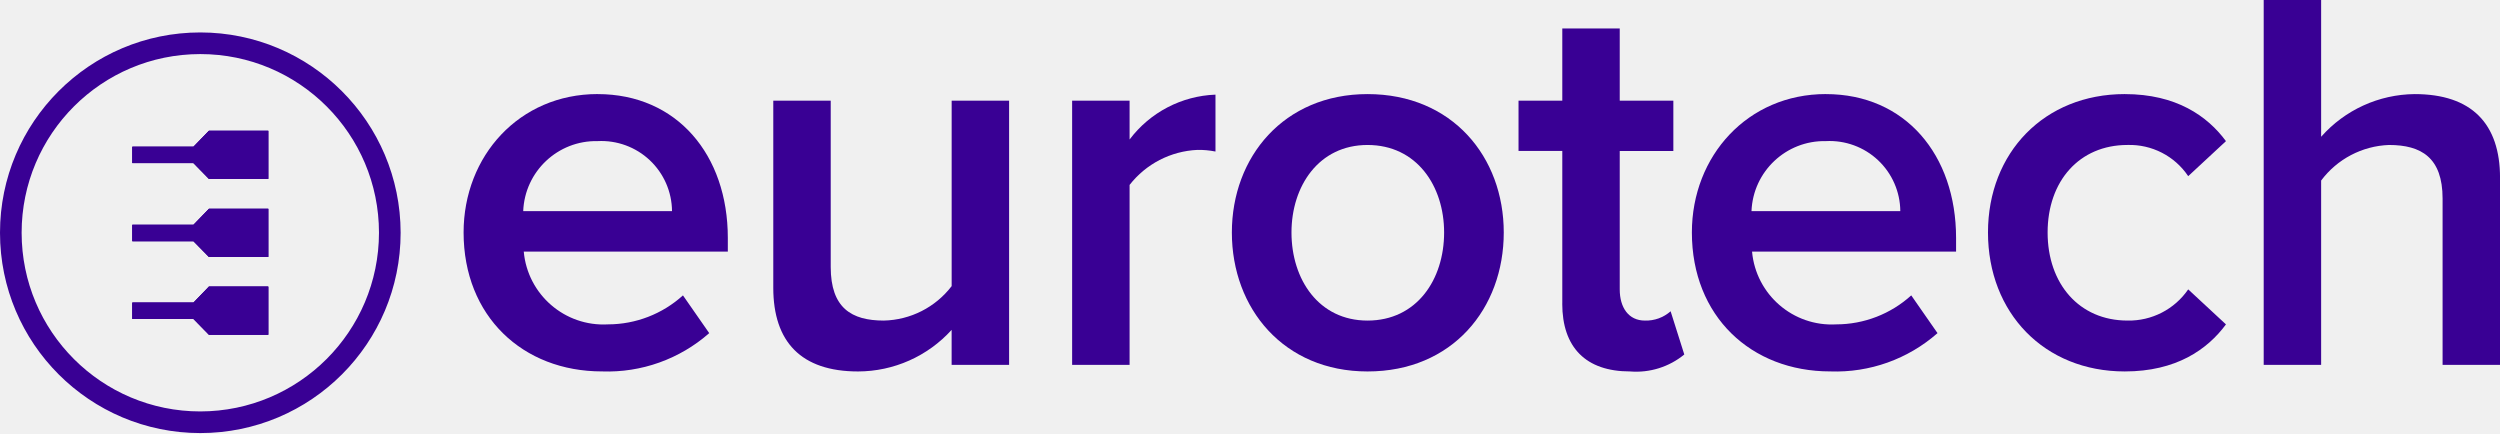
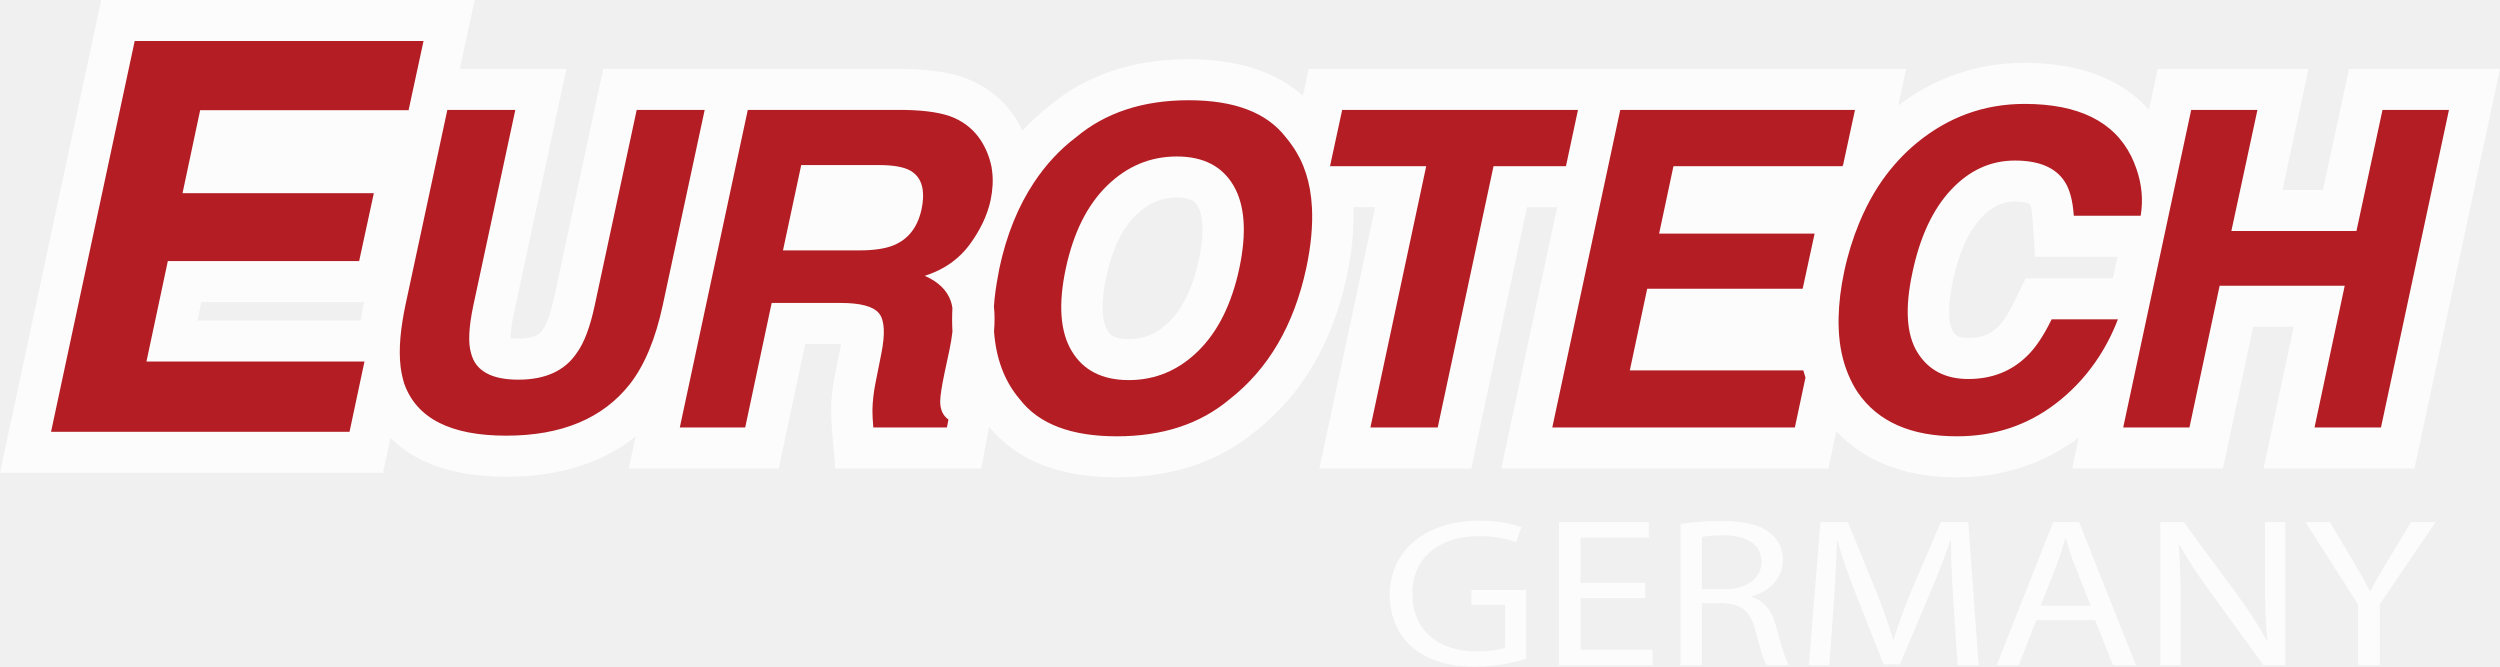
- <svg xmlns="http://www.w3.org/2000/svg" width="225.969" height="39.144" data-name="Raggruppa 256">
+ <svg xmlns="http://www.w3.org/2000/svg" width="105" height="28" viewBox="0 0 105 28" fill="none">
+   <g clip-path="url(#clip0_209_9727)">
+     <path d="M64.099 27.67C63.695 27.795 62.897 28 61.953 28C60.896 28 60.025 27.768 59.341 27.206C58.739 26.707 58.367 25.905 58.367 24.968C58.377 23.176 59.808 21.866 62.15 21.866C62.959 21.866 63.591 22.017 63.892 22.142L63.674 22.775C63.301 22.633 62.835 22.517 62.13 22.517C60.43 22.517 59.32 23.426 59.32 24.933C59.32 26.458 60.388 27.358 62.016 27.358C62.607 27.358 63.011 27.287 63.218 27.197V25.405H61.798V24.781H64.099V27.67Z" fill="#FCFCFC" />
+     <path d="M69.097 25.12H66.38V27.287H69.408V27.938H65.479V21.928H69.252V22.579H66.38V24.478H69.097V25.12Z" fill="#FCFCFC" />
+     <path d="M71.481 24.746H72.404C73.368 24.746 73.98 24.291 73.98 23.604C73.98 22.829 73.326 22.489 72.373 22.481C71.937 22.481 71.626 22.516 71.481 22.552V24.746ZM70.579 22.008C71.035 21.928 71.689 21.883 72.311 21.883C73.275 21.883 73.897 22.035 74.332 22.374C74.685 22.641 74.882 23.051 74.882 23.515C74.882 24.309 74.301 24.835 73.565 25.049V25.075C74.104 25.236 74.425 25.664 74.591 26.288C74.82 27.126 74.985 27.706 75.13 27.938H74.197C74.083 27.768 73.928 27.251 73.731 26.502C73.523 25.673 73.15 25.361 72.331 25.334H71.481V27.938H70.579V22.008Z" fill="#FCFCFC" />
+     <path d="M82.045 25.298C81.994 24.46 81.931 23.453 81.942 22.704H81.91C81.672 23.408 81.382 24.157 81.029 24.986L79.796 27.902H79.112L77.981 25.04C77.65 24.193 77.37 23.417 77.173 22.704H77.152C77.131 23.453 77.08 24.46 77.017 25.361L76.831 27.938H75.97L76.458 21.928H77.608L78.8 24.835C79.091 25.575 79.329 26.235 79.505 26.859H79.536C79.713 26.252 79.962 25.592 80.272 24.835L81.517 21.928H82.667L83.103 27.938H82.222L82.045 25.298Z" fill="#FCFCFC" />
+     <path d="M87.81 25.441L87.126 23.711C86.97 23.319 86.867 22.962 86.763 22.614H86.742C86.638 22.971 86.525 23.337 86.39 23.702L85.705 25.441H87.81ZM85.519 26.047L84.793 27.938H83.86L86.234 21.928H87.323L89.707 27.938H88.743L87.996 26.047H85.519Z" fill="#FCFCFC" />
+     <path d="M90.734 27.938V21.928H91.718L93.958 24.968C94.476 25.673 94.881 26.306 95.212 26.921L95.233 26.912C95.15 26.11 95.129 25.379 95.129 24.442V21.928H95.98V27.938H95.067L92.849 24.888C92.361 24.219 91.895 23.533 91.542 22.882L91.511 22.891C91.563 23.649 91.584 24.371 91.584 25.37V27.938H90.734Z" fill="#FCFCFC" />
+     <path d="M99.038 27.938V25.387L96.83 21.928H97.856L98.841 23.587C99.111 24.041 99.318 24.407 99.535 24.826H99.556C99.754 24.433 99.992 24.041 100.261 23.587L101.267 21.928H102.293L99.95 25.379V27.938H99.038Z" fill="#FCFCFC" />
+     <path d="M1.072 18.996L4.953 0.862H18.863L17.861 5.491H9.111L8.736 7.253H16.776L15.785 11.826H7.753L7.222 14.323H16.379L15.384 18.996H1.072Z" fill="#B31D23" />
+     <path d="M21.26 19.16C18.536 19.16 16.822 18.237 16.165 16.417C15.832 15.457 15.838 14.223 16.179 12.635L18.085 3.755H22.716L20.732 12.995C20.51 14.039 20.576 14.449 20.614 14.576L20.626 14.621C20.657 14.748 20.739 15.084 21.77 15.084C22.881 15.084 23.289 14.664 23.5 14.348L23.522 14.316C23.684 14.096 23.922 13.625 24.131 12.637L26.038 3.755H30.669L28.685 12.995C28.355 14.532 27.837 15.764 27.146 16.653C25.838 18.318 23.859 19.16 21.26 19.16Z" fill="#B31D23" />
+     <path d="M36.068 9.655C36.707 9.655 37.035 9.574 37.198 9.506C37.437 9.407 37.722 9.219 37.855 8.614C37.883 8.48 37.967 8.009 37.801 7.913C37.782 7.902 37.575 7.795 36.916 7.795H34.354L33.957 9.655H36.068ZM35.879 18.816L35.813 18.025C35.787 17.704 35.774 17.447 35.774 17.24C35.781 16.802 35.829 16.362 35.918 15.921L36.164 14.684C36.29 14.057 36.252 13.784 36.232 13.7C36.171 13.676 35.926 13.586 35.31 13.586H33.115L32.002 18.816H27.48L30.704 3.755H38.001C39.086 3.776 39.885 3.915 40.462 4.178C41.074 4.458 41.565 4.878 41.922 5.425C42.2 5.854 42.393 6.332 42.496 6.847C42.601 7.369 42.587 7.956 42.454 8.592C42.286 9.351 41.938 10.088 41.414 10.796C41.139 11.168 40.812 11.487 40.436 11.753C40.568 11.936 40.672 12.136 40.749 12.353C40.966 12.967 40.957 13.801 40.72 14.904L40.529 15.799C40.369 16.562 40.356 16.804 40.356 16.86C40.356 16.895 40.359 16.919 40.361 16.934L40.791 17.237L40.49 18.816H35.879Z" fill="#B31D23" />
+     <path d="M49.425 7.433C48.541 7.433 47.784 7.752 47.111 8.408C46.402 9.098 45.899 10.121 45.614 11.447C45.34 12.724 45.389 13.685 45.758 14.303C45.963 14.646 46.357 15.102 47.41 15.102C48.293 15.102 49.046 14.784 49.713 14.13C50.416 13.44 50.917 12.416 51.203 11.088C51.471 9.817 51.423 8.854 51.059 8.23C50.859 7.888 50.473 7.433 49.425 7.433ZM46.908 19.187C44.721 19.187 43.121 18.555 42.154 17.309C40.9 15.829 40.553 13.736 41.125 11.087C41.687 8.459 42.873 6.442 44.65 5.094C46.037 3.936 47.812 3.348 49.927 3.348C52.11 3.348 53.707 3.977 54.675 5.219C55.94 6.653 56.288 8.748 55.711 11.447C55.152 14.034 53.964 16.052 52.179 17.446C50.813 18.595 49.032 19.187 46.908 19.187Z" fill="#B31D23" />
+     <path d="M56.485 18.816L58.829 7.84H54.786L55.669 3.755H68.335L67.452 7.84H63.432L61.088 18.816H56.485Z" fill="#B31D23" />
+     <path d="M64.124 18.816L67.347 3.755H78.984L78.101 7.84H70.99L70.754 8.949H77.289L76.413 12.989H69.886L69.523 14.695H76.965L76.088 18.816H64.124Z" fill="#B31D23" />
+     <path d="M82.193 19.187C79.963 19.187 78.319 18.439 77.307 16.965C76.332 15.529 76.099 13.595 76.61 11.215C77.147 8.704 78.268 6.73 79.94 5.348C81.427 4.123 83.139 3.502 85.029 3.502C87.639 3.502 89.411 4.407 90.296 6.191C90.778 7.183 90.934 8.194 90.765 9.201L90.644 9.921H86.286L86.233 9.117C86.19 8.482 86.059 8.201 85.985 8.091C85.903 7.966 85.664 7.605 84.628 7.605C83.851 7.605 83.182 7.916 82.582 8.557C81.929 9.254 81.454 10.284 81.173 11.617C80.903 12.867 80.938 13.811 81.272 14.35C81.576 14.839 82.006 15.057 82.667 15.057C83.422 15.057 84.029 14.824 84.52 14.345C84.809 14.068 85.098 13.63 85.387 13.038L85.624 12.551H90.207L89.763 13.717C89.154 15.316 88.177 16.637 86.858 17.642C85.513 18.667 83.943 19.187 82.193 19.187Z" fill="#B31D23" />
+     <path d="M96.139 18.816L97.407 12.863H93.929L92.661 18.816H88.103L91.327 3.755H95.885L94.791 8.841H98.268L99.362 3.755H103.928L100.705 18.816H96.139Z" fill="#B31D23" />
+     <path d="M38.238 7.169C37.965 7.012 37.523 6.933 36.916 6.933H33.651L32.885 10.517H36.068C36.7 10.517 37.19 10.444 37.536 10.3C38.15 10.046 38.539 9.546 38.703 8.798C38.873 7.989 38.718 7.446 38.238 7.169Z" fill="#FCFCFC" />
+     <path d="M50.352 10.914C50.104 12.07 49.683 12.947 49.102 13.517C48.599 14.011 48.061 14.241 47.41 14.241C46.73 14.241 46.595 14.014 46.505 13.864C46.362 13.624 46.166 13.014 46.464 11.627C46.712 10.468 47.134 9.592 47.719 9.023C48.229 8.526 48.771 8.295 49.425 8.295C50.093 8.295 50.222 8.515 50.307 8.661C50.45 8.906 50.646 9.524 50.352 10.914ZM49.425 6.572C48.313 6.572 47.338 6.979 46.502 7.793C45.666 8.607 45.087 9.766 44.765 11.268C44.443 12.77 44.524 13.928 45.011 14.742C45.497 15.557 46.297 15.964 47.41 15.964C48.522 15.964 49.494 15.557 50.324 14.742C51.154 13.928 51.73 12.77 52.052 11.268C52.368 9.772 52.287 8.615 51.81 7.798C51.333 6.98 50.538 6.572 49.425 6.572Z" fill="#FCFCFC" />
+     <path d="M100.001 17.954H97.21L98.478 12.001H93.225L91.957 17.954H89.175L89.608 15.93L90.516 11.689L90.71 10.783L91.517 7.012L92.03 4.617H94.812L93.717 9.702H98.971L100.065 4.617H102.856L100.001 17.954ZM86.329 16.959C85.134 17.87 83.755 18.325 82.193 18.325C80.259 18.325 78.869 17.71 78.025 16.479C77.868 16.249 77.742 15.998 77.631 15.736C77.393 15.174 77.257 14.541 77.227 13.834C77.22 13.679 77.218 13.52 77.221 13.359C77.233 12.752 77.308 12.1 77.459 11.394C77.615 10.663 77.829 9.99 78.087 9.364C78.181 9.136 78.281 8.916 78.388 8.702C78.585 8.31 78.801 7.937 79.043 7.592C79.461 6.995 79.944 6.467 80.496 6.01C81.828 4.913 83.338 4.364 85.029 4.364C87.291 4.364 88.787 5.1 89.516 6.572C89.599 6.741 89.667 6.912 89.727 7.082C89.957 7.739 90.019 8.399 89.908 9.06H89.303H87.099C87.057 8.421 86.926 7.938 86.707 7.612C86.324 7.033 85.631 6.743 84.627 6.743C83.606 6.743 82.712 7.152 81.946 7.969C81.18 8.787 80.639 9.944 80.323 11.44C80 12.935 80.07 14.056 80.532 14.801C80.995 15.546 81.706 15.918 82.666 15.918C83.652 15.918 84.473 15.599 85.129 14.959C85.488 14.616 85.834 14.1 86.169 13.412H88.372H88.951C88.696 14.081 88.37 14.69 87.98 15.244C87.522 15.894 86.974 16.468 86.329 16.959ZM75.384 17.954H65.196L67.176 8.702L68.051 4.617H69.037H77.909L77.41 6.928C77.399 6.945 77.389 6.962 77.378 6.979H70.285L69.683 9.811H76.085H76.214L75.712 12.127H75.575H69.182L68.452 15.557H75.739C75.766 15.659 75.798 15.759 75.83 15.858L75.384 17.954ZM62.728 6.979L60.384 17.954H57.557L59.901 6.979H56.575H55.861L56.115 5.803L56.371 4.617H66.275L65.77 6.979H62.728ZM54.861 11.268C54.344 13.663 53.271 15.496 51.642 16.769C50.407 17.807 48.829 18.325 46.908 18.325C44.986 18.325 43.628 17.807 42.831 16.769C42.187 16.015 41.831 15.059 41.749 13.912C41.781 13.535 41.78 13.191 41.745 12.875C41.772 12.453 41.835 12.006 41.925 11.54C41.943 11.448 41.954 11.361 41.974 11.268C42.275 9.86 42.765 8.662 43.432 7.658C43.922 6.921 44.505 6.285 45.193 5.766C46.428 4.729 48.006 4.21 49.927 4.21C51.848 4.21 53.207 4.729 54.004 5.766C54.102 5.876 54.186 5.996 54.271 6.116C54.767 6.813 55.046 7.673 55.101 8.702C55.142 9.467 55.064 10.32 54.861 11.268ZM39.871 14.724L39.679 15.62C39.551 16.229 39.488 16.642 39.488 16.86C39.488 17.203 39.603 17.457 39.834 17.62L39.77 17.954H36.679C36.654 17.659 36.642 17.421 36.642 17.24C36.648 16.866 36.691 16.483 36.77 16.09L37.016 14.851C37.186 14 37.151 13.433 36.911 13.15C36.671 12.866 36.137 12.724 35.311 12.724H32.41L31.298 17.954H28.552L31.407 4.617H38.001C38.937 4.635 39.637 4.75 40.099 4.961C40.561 5.172 40.925 5.483 41.193 5.893C41.412 6.231 41.562 6.605 41.645 7.015C41.657 7.074 41.662 7.137 41.67 7.199C41.716 7.564 41.697 7.968 41.603 8.418C41.464 9.051 41.167 9.674 40.714 10.286C40.595 10.447 40.463 10.594 40.32 10.73C39.92 11.112 39.427 11.398 38.84 11.585C39.405 11.832 39.769 12.183 39.93 12.638C39.961 12.726 39.983 12.825 40.001 12.931C39.984 13.273 39.984 13.606 40.003 13.928C39.975 14.171 39.933 14.435 39.871 14.724ZM26.458 16.127C25.321 17.575 23.588 18.298 21.26 18.298C18.931 18.298 17.505 17.575 16.983 16.127C16.96 16.063 16.944 15.994 16.925 15.927C16.752 15.286 16.746 14.465 16.908 13.461C16.942 13.252 16.98 13.039 17.028 12.815L18.416 6.352L18.788 4.617H18.939H21.643L19.883 12.815C19.688 13.732 19.655 14.402 19.782 14.824C19.965 15.572 20.628 15.946 21.77 15.946C22.907 15.946 23.725 15.572 24.224 14.824C24.534 14.402 24.786 13.732 24.981 12.815L26.741 4.617H29.596L27.836 12.815C27.532 14.232 27.073 15.336 26.458 16.127ZM8.293 13.461L8.457 12.688H15.285C15.232 12.954 15.188 13.212 15.154 13.461H8.293ZM14.68 18.135H2.144L5.657 1.723H17.788L17.535 2.894L17.16 4.629H17.01H8.406L7.666 8.114H15.701L15.084 10.964H7.049L6.151 15.184H15.065H15.308L15.149 15.93L14.68 18.135ZM88.741 11.689H85.078L84.605 12.663C84.285 13.32 84.04 13.607 83.923 13.72C83.582 14.052 83.198 14.195 82.666 14.195C82.196 14.195 82.098 14.037 82.012 13.898C81.935 13.774 81.707 13.255 82.021 11.8C82.271 10.616 82.674 9.724 83.218 9.143C83.78 8.543 84.267 8.467 84.627 8.467C85.055 8.467 85.222 8.544 85.258 8.564C85.275 8.604 85.34 8.776 85.366 9.173L85.473 10.783H87.099H88.934L88.741 11.689ZM102.856 2.894H98.659L98.366 4.257L97.565 7.979H95.864L96.51 4.977L96.958 2.894H94.812H92.03H90.623L90.331 4.259L90.256 4.608C89.307 3.551 87.715 2.64 85.029 2.64C83.073 2.64 81.293 3.246 79.727 4.426L80.058 2.894H77.909H69.41H68.051H67.261H66.644H56.371H54.968L54.723 4.023C53.583 3.007 51.979 2.487 49.927 2.487C47.609 2.487 45.651 3.138 44.106 4.422C43.686 4.742 43.303 5.101 42.945 5.487C42.857 5.306 42.763 5.129 42.654 4.961C42.204 4.27 41.59 3.745 40.826 3.396C40.137 3.081 39.225 2.917 38.035 2.894L38.018 2.894H38.001H31.742H31.407H30H29.596H26.741H25.335L25.042 4.258L23.282 12.456C23.081 13.401 22.878 13.73 22.82 13.809L22.797 13.841L22.775 13.873C22.706 13.977 22.542 14.222 21.77 14.222C21.628 14.222 21.521 14.214 21.443 14.203C21.443 14.037 21.466 13.718 21.582 13.17L23.342 4.976L23.789 2.894H21.643H19.311L19.486 2.085L19.937 -2.47955e-05H17.788H5.657H4.25L3.958 1.365L0.445 17.777L0 19.858H2.144H14.68H16.088L16.379 18.491L16.401 18.389C17.304 19.301 18.796 20.022 21.26 20.022C23.481 20.022 25.301 19.452 26.696 18.33L26.408 19.678H28.552H31.298H32.706L32.997 18.31L33.819 14.447H35.311C35.316 14.447 35.321 14.447 35.326 14.447C35.322 14.469 35.317 14.492 35.312 14.515L35.066 15.757C34.967 16.244 34.913 16.736 34.906 17.212L34.905 17.226V17.24C34.905 17.471 34.919 17.751 34.948 18.096L35.079 19.678H36.679H39.77H41.209L41.477 18.275L41.541 17.94L41.544 17.924C42.688 19.331 44.489 20.049 46.908 20.049C49.231 20.049 51.193 19.395 52.74 18.104C54.675 16.583 55.96 14.404 56.559 11.629C56.786 10.572 56.877 9.596 56.839 8.702H57.757L55.858 17.597L55.413 19.678H57.557H60.384H61.792L62.083 18.312L64.135 8.702H65.401L63.497 17.597L63.052 19.678H65.196H75.384H76.792L77.083 18.311L77.125 18.114C78.057 19.108 79.618 20.049 82.193 20.049C84.106 20.049 85.826 19.485 87.308 18.381L87.031 19.678H89.175H91.957H93.365L93.656 18.311L94.633 13.724H96.336L95.511 17.598L95.068 19.678H97.21H100.001H101.408L101.7 18.312L104.554 4.975L105 2.894H102.856Z" fill="#FCFCFC" />
+   </g>
  <defs>
-     <clipPath id="a">
-       <path fill="#390094" d="M0 0h225.969v39.144H0z" data-name="Rettangolo 344" />
+     <clipPath id="clip0_209_9727">
+       <rect width="105" height="28" fill="white" />
    </clipPath>
  </defs>
-   <g fill="#390094" clip-path="url(#a)" data-name="Raggruppa 255">
-     <path d="M54.017 8.505c7.17 0 11.769 5.488 11.769 13v1.238H47.342a7.234 7.234 0 0 0 7.615 6.576 10.108 10.108 0 0 0 6.774-2.62l2.374 3.412a13.921 13.921 0 0 1-9.692 3.461c-7.17 0-12.51-4.994-12.51-12.56 0-6.922 5.043-12.51 12.114-12.51m-6.725 10.582h13.45a6.388 6.388 0 0 0-6.725-6.329 6.588 6.588 0 0 0-6.725 6.329" data-name="Tracciato 2365" />
-     <path d="M86.015 32.981v-3.164a11.447 11.447 0 0 1-8.456 3.758c-5.142 0-7.664-2.67-7.664-7.566V9.098h5.192V24.13c0 3.708 1.879 4.846 4.8 4.846a7.943 7.943 0 0 0 6.131-3.115V9.098h5.192v23.883Z" data-name="Tracciato 2366" />
-     <path d="M96.907 32.981V9.098h5.194v3.511a10.2 10.2 0 0 1 7.763-4.055v5.143a7.661 7.661 0 0 0-1.632-.148 8.247 8.247 0 0 0-6.131 3.165v16.267Z" data-name="Tracciato 2367" />
-     <path d="M111.345 21.015c0-6.824 4.7-12.51 12.263-12.51 7.664 0 12.313 5.686 12.313 12.51 0 6.873-4.648 12.56-12.313 12.56-7.565 0-12.263-5.686-12.263-12.56m19.185 0c0-4.2-2.472-7.911-6.923-7.911-4.4 0-6.873 3.708-6.873 7.911 0 4.253 2.472 7.961 6.873 7.961 4.45 0 6.923-3.708 6.923-7.961" data-name="Tracciato 2368" />
-     <path d="M141.212 27.444v-13.8h-3.956V9.099h3.956V2.572h5.192v6.527h4.846v4.549h-4.846v12.51c0 1.632.791 2.818 2.275 2.818a3.351 3.351 0 0 0 2.324-.841l1.236 3.906a6.851 6.851 0 0 1-4.9 1.533c-4.005 0-6.131-2.175-6.131-6.131" data-name="Tracciato 2369" />
-     <path d="M165.036 8.505c7.17 0 11.769 5.488 11.769 13v1.238h-18.441a7.234 7.234 0 0 0 7.615 6.576 10.108 10.108 0 0 0 6.774-2.62l2.374 3.412a13.921 13.921 0 0 1-9.692 3.461c-7.17 0-12.51-4.994-12.51-12.56 0-6.922 5.043-12.51 12.114-12.51m-6.725 10.582h13.45a6.388 6.388 0 0 0-6.725-6.329 6.588 6.588 0 0 0-6.725 6.329" data-name="Tracciato 2370" />
-     <path d="M192.051 8.505c4.648 0 7.466 1.978 9.148 4.252l-3.412 3.165a6.376 6.376 0 0 0-5.489-2.819c-4.351 0-7.219 3.264-7.219 7.911s2.868 7.961 7.219 7.961a6.493 6.493 0 0 0 5.489-2.819l3.412 3.165c-1.681 2.275-4.5 4.253-9.148 4.253-7.269 0-12.362-5.291-12.362-12.56 0-7.219 5.093-12.51 12.362-12.51" data-name="Tracciato 2371" />
-     <path d="M220.78 32.982V17.95c0-3.708-1.928-4.846-4.846-4.846a8.025 8.025 0 0 0-6.132 3.214v16.664h-5.192V0h5.192v12.362a11.416 11.416 0 0 1 8.456-3.857c5.143 0 7.714 2.67 7.714 7.566v16.911Z" data-name="Tracciato 2372" />
-     <path d="M18.106 2.932a18.106 18.106 0 1 0 18.106 18.106A18.126 18.126 0 0 0 18.106 2.932m0 34.256a16.15 16.15 0 1 1 16.149-16.15 16.168 16.168 0 0 1-16.15 16.15" data-name="Tracciato 2373" />
-     <path d="M17.488 27.353h-5.525v1.475h5.525l1.4 1.428h5.36v-4.353h-5.36Z" data-name="Tracciato 2374" />
-     <path d="M17.488 27.353h-5.525v1.475h5.525l1.4 1.428h5.36v-4.353h-5.36Z" data-name="Tracciato 2375" />
-     <path d="M17.488 27.353h-5.525v1.475h5.525l1.4 1.428h5.36v-4.353h-5.36Z" data-name="Tracciato 2376" />
-     <path d="M17.488 20.321h-5.525V21.8h5.525l1.4 1.425h5.36v-4.35h-5.36Z" data-name="Tracciato 2377" />
-     <path d="M17.488 20.321h-5.525V21.8h5.525l1.4 1.425h5.36v-4.35h-5.36Z" data-name="Tracciato 2378" />
-     <path d="M17.488 20.321h-5.525V21.8h5.525l1.4 1.425h5.36v-4.35h-5.36Z" data-name="Tracciato 2379" />
-     <path d="M17.488 13.264h-5.525v1.476h5.525l1.4 1.429h5.36V11.82h-5.36Z" data-name="Tracciato 2380" />
-     <path d="M17.488 13.264h-5.525v1.476h5.525l1.4 1.429h5.36V11.82h-5.36Z" data-name="Tracciato 2381" />
-     <path d="M17.488 13.264h-5.525v1.476h5.525l1.4 1.429h5.36V11.82h-5.36Z" data-name="Tracciato 2382" />
-   </g>
</svg>
